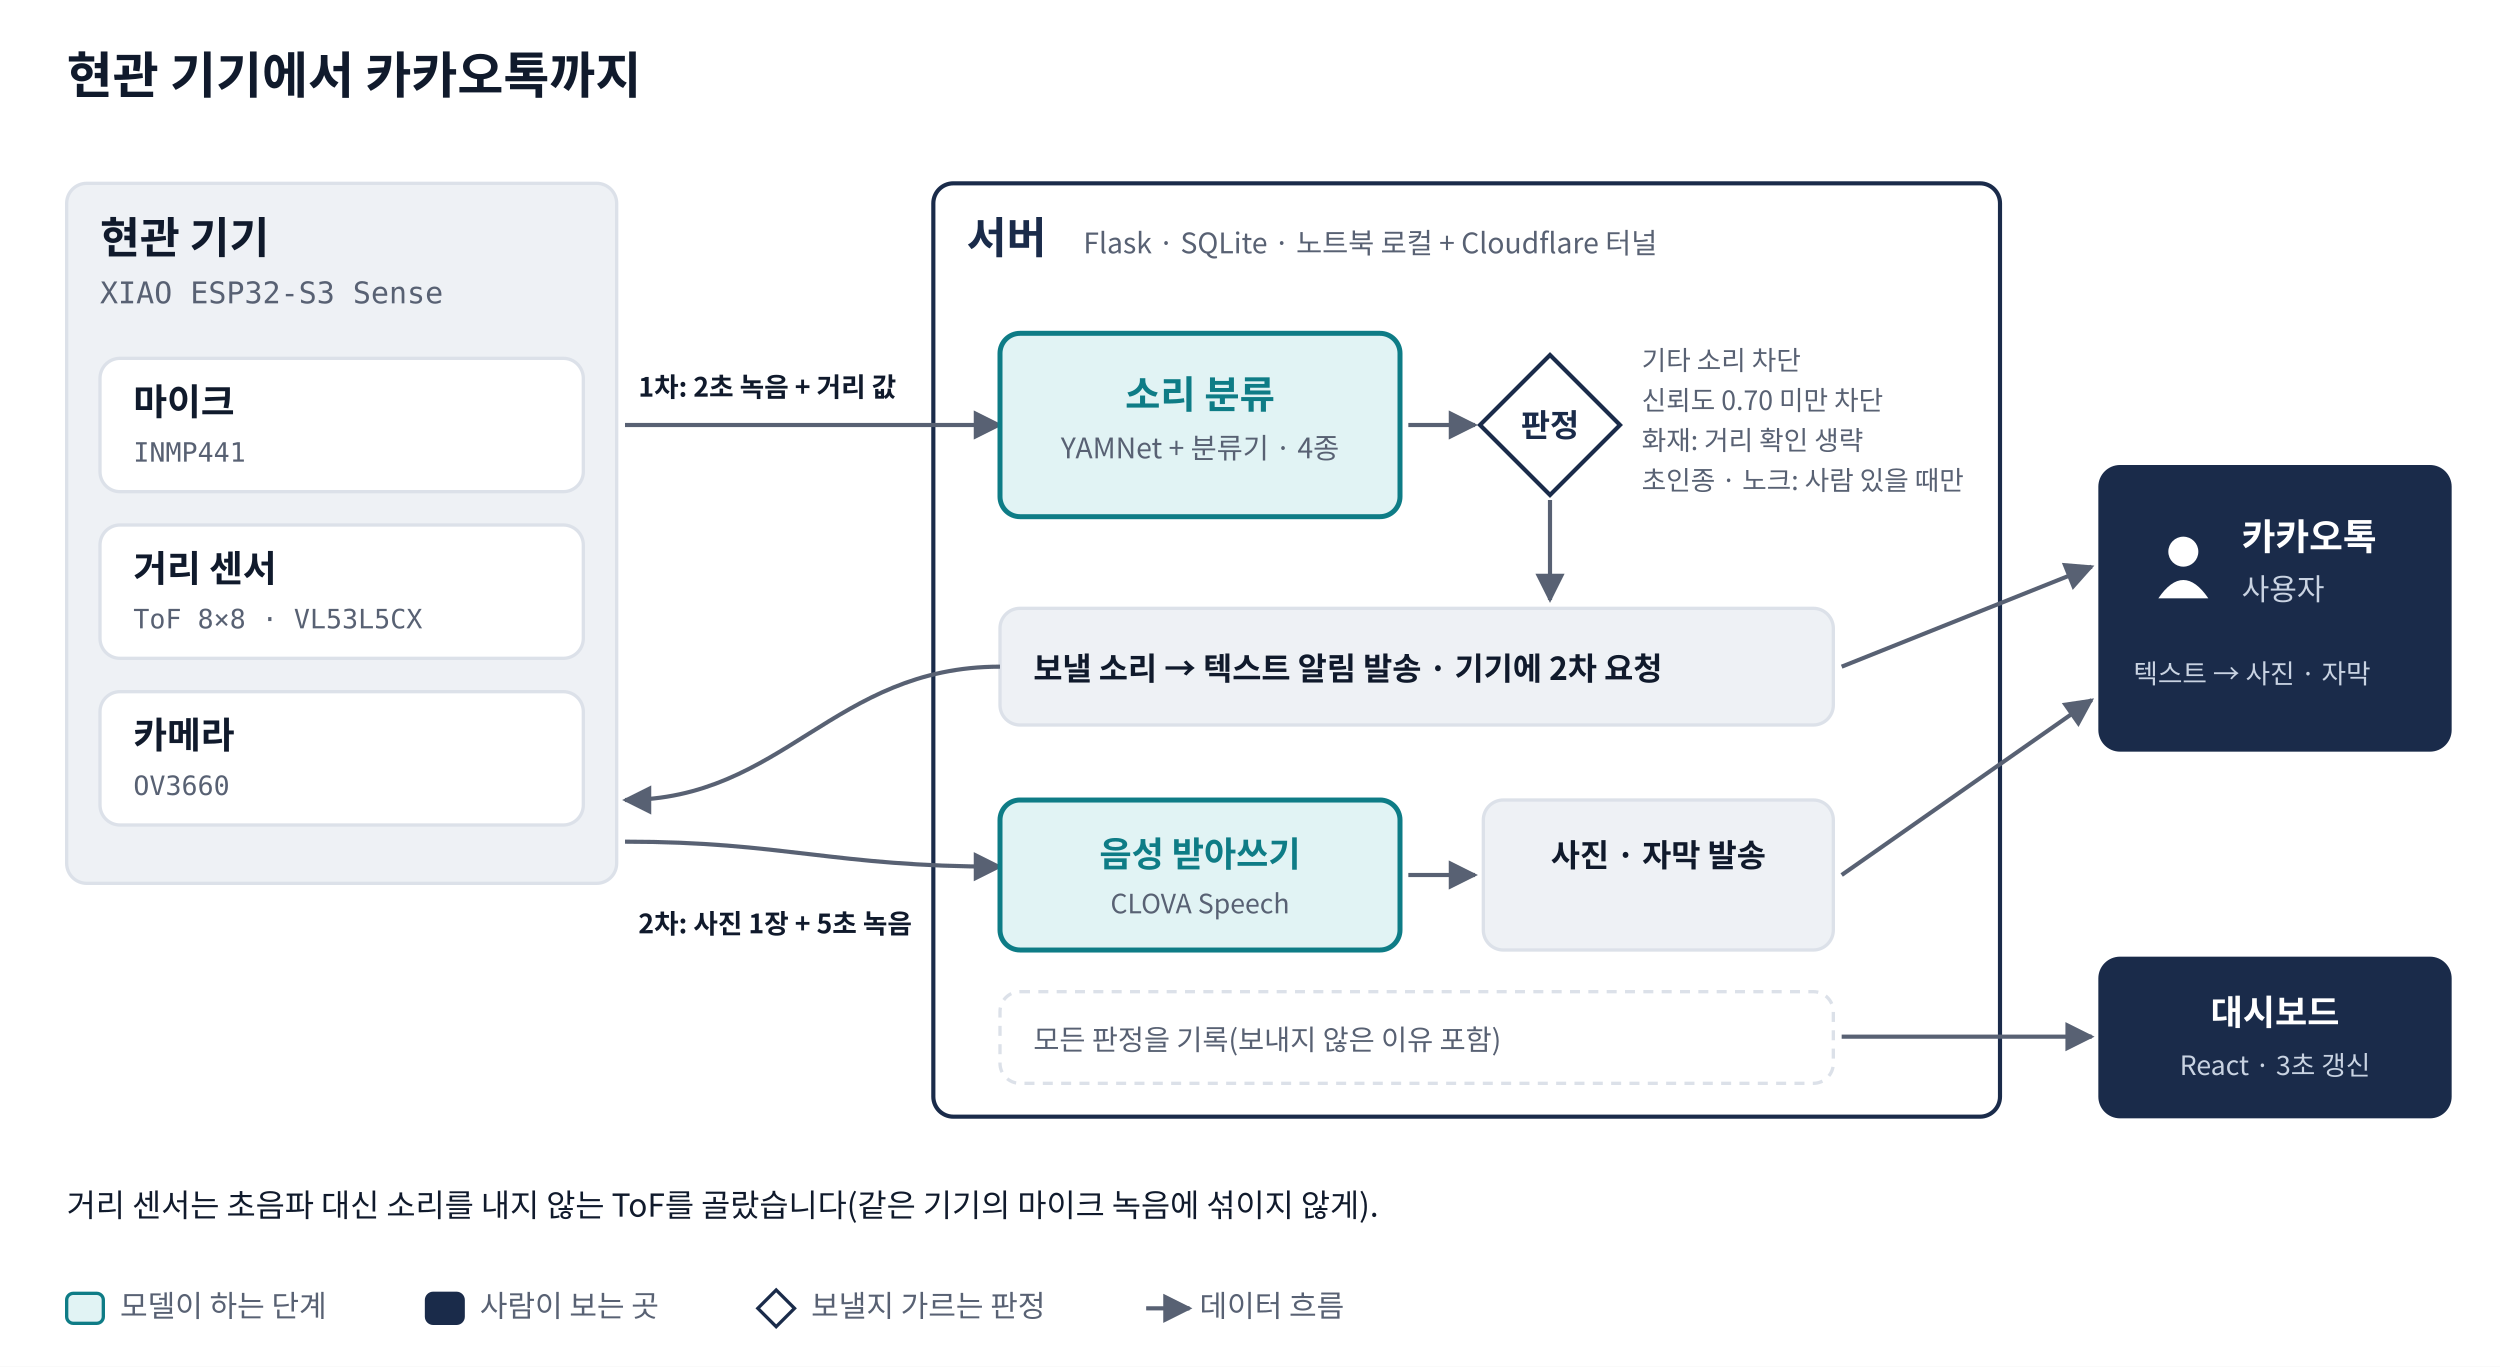
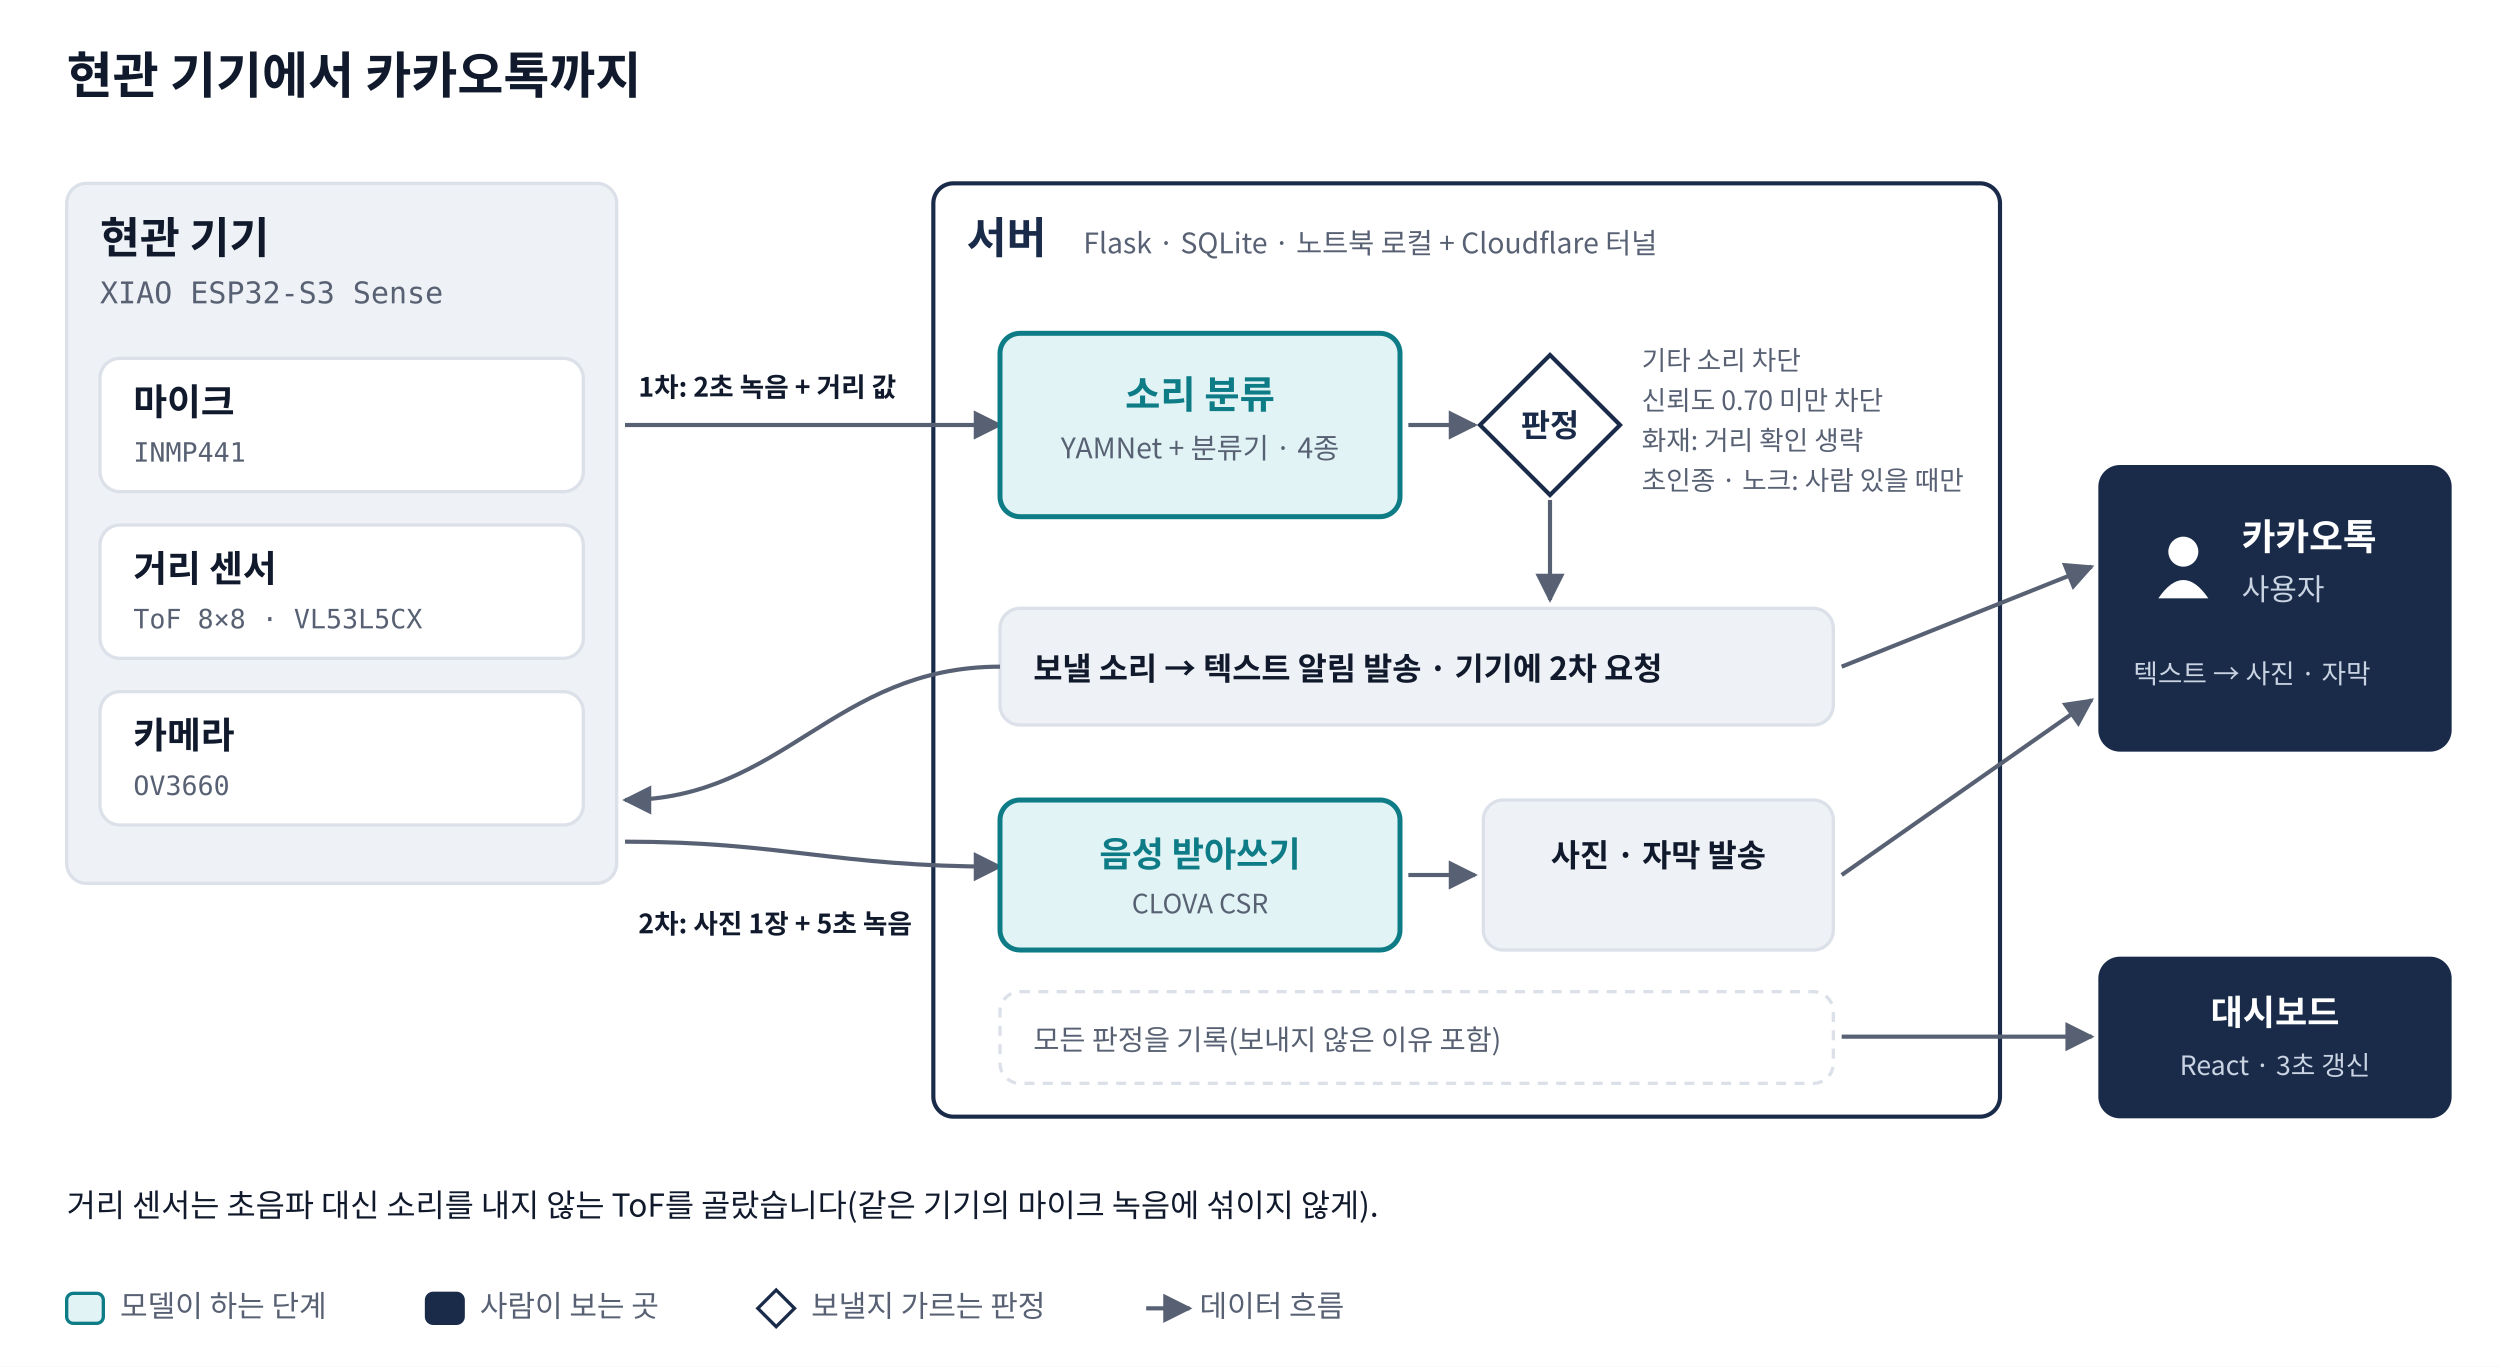
<svg xmlns="http://www.w3.org/2000/svg" viewBox="0 0 1500 820" width="1500" height="820" role="img" aria-label="띵동 시스템 구성도">
  <defs>
    <marker id="ah" viewBox="0 0 10 10" refX="9" refY="5" markerWidth="7" markerHeight="7" orient="auto-start-reverse">
      <path d="M0,0 L10,5 L0,10 z" fill="#586173" />
    </marker>
    <marker id="aht" viewBox="0 0 10 10" refX="9" refY="5" markerWidth="7" markerHeight="7" orient="auto-start-reverse">
      <path d="M0,0 L10,5 L0,10 z" fill="#0E7C86" />
    </marker>
    <pattern id="hatch" width="8" height="8" patternUnits="userSpaceOnUse" patternTransform="rotate(45)">
      <rect width="8" height="8" fill="#F1F3F6" />
      <line x1="0" y1="0" x2="0" y2="8" stroke="#C3CAD6" stroke-width="3" />
    </pattern>
  </defs>
  <rect width="1500" height="820" fill="#FFFFFF" />
  <text x="40" y="56" font-family="Pretendard, 'Apple SD Gothic Neo', 'Malgun Gothic', 'Noto Sans KR', 'Noto Sans CJK KR', sans-serif" font-size="30" font-weight="700" fill="#101A2C" text-anchor="start">현관 기기에서 카카오톡까지</text>
  <rect x="40" y="110" width="330" height="420" rx="12" fill="#EEF1F5" stroke="#DCE1E9" stroke-width="2" opacity="1" />
  <text x="60" y="152" font-family="Pretendard, 'Apple SD Gothic Neo', 'Malgun Gothic', 'Noto Sans KR', 'Noto Sans CJK KR', sans-serif" font-size="26" font-weight="700" fill="#101A2C" text-anchor="start">현관 기기</text>
  <text x="60" y="182" font-family="'IBM Plex Mono', 'SFMono-Regular', Menlo, Consolas, monospace" font-size="18" font-weight="400" fill="#586173" text-anchor="start">XIAO ESP32-S3 Sense</text>
  <rect x="60" y="215" width="290" height="80" rx="12" fill="#FFFFFF" stroke="#DCE1E9" stroke-width="2" opacity="1" />
  <text x="80" y="249" font-family="Pretendard, 'Apple SD Gothic Neo', 'Malgun Gothic', 'Noto Sans KR', 'Noto Sans CJK KR', sans-serif" font-size="22" font-weight="600" fill="#101A2C" text-anchor="start">마이크</text>
  <text x="80" y="277" font-family="'IBM Plex Mono', 'SFMono-Regular', Menlo, Consolas, monospace" font-size="16" font-weight="400" fill="#586173" text-anchor="start">INMP441</text>
  <rect x="60" y="315" width="290" height="80" rx="12" fill="#FFFFFF" stroke="#DCE1E9" stroke-width="2" opacity="1" />
  <text x="80" y="349" font-family="Pretendard, 'Apple SD Gothic Neo', 'Malgun Gothic', 'Noto Sans KR', 'Noto Sans CJK KR', sans-serif" font-size="22" font-weight="600" fill="#101A2C" text-anchor="start">거리 센서</text>
  <text x="80" y="377" font-family="'IBM Plex Mono', 'SFMono-Regular', Menlo, Consolas, monospace" font-size="16" font-weight="400" fill="#586173" text-anchor="start">ToF 8×8 · VL53L5CX</text>
  <rect x="60" y="415" width="290" height="80" rx="12" fill="#FFFFFF" stroke="#DCE1E9" stroke-width="2" opacity="1" />
  <text x="80" y="449" font-family="Pretendard, 'Apple SD Gothic Neo', 'Malgun Gothic', 'Noto Sans KR', 'Noto Sans CJK KR', sans-serif" font-size="22" font-weight="600" fill="#101A2C" text-anchor="start">카메라</text>
  <text x="80" y="477" font-family="'IBM Plex Mono', 'SFMono-Regular', Menlo, Consolas, monospace" font-size="16" font-weight="400" fill="#586173" text-anchor="start">OV3660</text>
  <rect x="560" y="110" width="640" height="560" rx="12" fill="#FFFFFF" stroke="#1A2B4A" stroke-width="2.5" opacity="1" />
  <text x="580" y="152" font-family="Pretendard, 'Apple SD Gothic Neo', 'Malgun Gothic', 'Noto Sans KR', 'Noto Sans CJK KR', sans-serif" font-size="26" font-weight="700" fill="#1A2B4A" text-anchor="start">서버</text>
  <text x="650" y="152" font-family="Pretendard, 'Apple SD Gothic Neo', 'Malgun Gothic', 'Noto Sans KR', 'Noto Sans CJK KR', sans-serif" font-size="17" font-weight="400" fill="#586173" text-anchor="start">Flask · SQLite · 노트북 로컬 + Cloudflare 터널</text>
  <line x1="375" y1="255" x2="600" y2="255" stroke="#586173" stroke-width="2.5" marker-end="url(#ah)" />
  <text x="383" y="238" font-family="Pretendard, 'Apple SD Gothic Neo', 'Malgun Gothic', 'Noto Sans KR', 'Noto Sans CJK KR', sans-serif" font-size="16" font-weight="600" fill="#101A2C" text-anchor="start">1차: 2초 녹음 + 거리 값</text>
  <rect x="600" y="200" width="240" height="110" rx="12" fill="#E1F3F4" stroke="#0E7C86" stroke-width="3" opacity="1" />
  <text x="720" y="245" font-family="Pretendard, 'Apple SD Gothic Neo', 'Malgun Gothic', 'Noto Sans KR', 'Noto Sans CJK KR', sans-serif" font-size="23" font-weight="700" fill="#0E7C86" text-anchor="middle">소리 분류</text>
  <text x="720" y="275" font-family="Pretendard, 'Apple SD Gothic Neo', 'Malgun Gothic', 'Noto Sans KR', 'Noto Sans CJK KR', sans-serif" font-size="17" font-weight="400" fill="#586173" text-anchor="middle">YAMNet + 분류기 · 4종</text>
  <line x1="845" y1="255" x2="885" y2="255" stroke="#586173" stroke-width="2.5" marker-end="url(#ah)" />
  <polygon points="930,213 972,255 930,297 888,255" fill="#FFFFFF" stroke="#1A2B4A" stroke-width="2.5" />
  <text x="930" y="262" font-family="Pretendard, 'Apple SD Gothic Neo', 'Malgun Gothic', 'Noto Sans KR', 'Noto Sans CJK KR', sans-serif" font-size="19" font-weight="700" fill="#1A2B4A" text-anchor="middle">판정</text>
  <text x="985" y="222" font-family="Pretendard, 'Apple SD Gothic Neo', 'Malgun Gothic', 'Noto Sans KR', 'Noto Sans CJK KR', sans-serif" font-size="16" font-weight="400" fill="#586173" text-anchor="start">기타 소리 차단</text>
  <text x="985" y="246" font-family="Pretendard, 'Apple SD Gothic Neo', 'Malgun Gothic', 'Noto Sans KR', 'Noto Sans CJK KR', sans-serif" font-size="16" font-weight="400" fill="#586173" text-anchor="start">신뢰도 0.70 미만 차단</text>
  <text x="985" y="270" font-family="Pretendard, 'Apple SD Gothic Neo', 'Malgun Gothic', 'Noto Sans KR', 'Noto Sans CJK KR', sans-serif" font-size="16" font-weight="400" fill="#586173" text-anchor="start">화재: 거리 확인 생략</text>
  <text x="985" y="294" font-family="Pretendard, 'Apple SD Gothic Neo', 'Malgun Gothic', 'Noto Sans KR', 'Noto Sans CJK KR', sans-serif" font-size="16" font-weight="400" fill="#586173" text-anchor="start">초인종 · 노크: 사람 있을 때만</text>
  <line x1="930" y1="300" x2="930" y2="360" stroke="#586173" stroke-width="2.5" marker-end="url(#ah)" />
  <rect x="600" y="365" width="500" height="70" rx="12" fill="#EEF1F5" stroke="#DCE1E9" stroke-width="2" opacity="1" />
  <text x="620" y="408" font-family="Pretendard, 'Apple SD Gothic Neo', 'Malgun Gothic', 'Noto Sans KR', 'Noto Sans CJK KR', sans-serif" font-size="19" font-weight="600" fill="#101A2C" text-anchor="start">보낼 소리 → 텍스트 알림 발송 · 기기에 2차 요청</text>
  <path d="M600,400 C500,400 470,480 375,480" fill="none" stroke="#586173" stroke-width="2.5" marker-end="url(#ah)" />
  <path d="M375,505 C470,505 500,520 600,520" fill="none" stroke="#586173" stroke-width="2.5" marker-end="url(#ah)" />
  <text x="383" y="560" font-family="Pretendard, 'Apple SD Gothic Neo', 'Malgun Gothic', 'Noto Sans KR', 'Noto Sans CJK KR', sans-serif" font-size="16" font-weight="600" fill="#101A2C" text-anchor="start">2차: 사진 1장 + 5초 녹음</text>
  <rect x="600" y="480" width="240" height="90" rx="12" fill="#E1F3F4" stroke="#0E7C86" stroke-width="3" opacity="1" />
  <text x="720" y="520" font-family="Pretendard, 'Apple SD Gothic Neo', 'Malgun Gothic', 'Noto Sans KR', 'Noto Sans CJK KR', sans-serif" font-size="21" font-weight="700" fill="#0E7C86" text-anchor="middle">음성 받아쓰기</text>
-   <text x="720" y="548" font-family="Pretendard, 'Apple SD Gothic Neo', 'Malgun Gothic', 'Noto Sans KR', 'Noto Sans CJK KR', sans-serif" font-size="16" font-weight="400" fill="#586173" text-anchor="middle">CLOVA Speech</text>
+   <text x="720" y="548" font-family="Pretendard, 'Apple SD Gothic Neo', 'Malgun Gothic', 'Noto Sans KR', 'Noto Sans CJK KR', sans-serif" font-size="16" font-weight="400" fill="#586173" text-anchor="middle">CLOVA CSR</text>
  <line x1="845" y1="525" x2="885" y2="525" stroke="#586173" stroke-width="2.5" marker-end="url(#ah)" />
  <rect x="890" y="480" width="210" height="90" rx="12" fill="#EEF1F5" stroke="#DCE1E9" stroke-width="2" opacity="1" />
  <text x="995" y="520" font-family="Pretendard, 'Apple SD Gothic Neo', 'Malgun Gothic', 'Noto Sans KR', 'Noto Sans CJK KR', sans-serif" font-size="19" font-weight="600" fill="#101A2C" text-anchor="middle">사진 · 자막 발송</text>
  <rect x="600" y="595" width="500" height="55" rx="12" fill="#FFFFFF" stroke="#DCE1E9" stroke-width="2" stroke-dasharray="6 5" opacity="1" />
  <text x="620" y="630" font-family="Pretendard, 'Apple SD Gothic Neo', 'Malgun Gothic', 'Noto Sans KR', 'Noto Sans CJK KR', sans-serif" font-size="17" font-weight="500" fill="#586173" text-anchor="start">모든 판정을 기록(보내지 않은 이유 포함)</text>
  <line x1="1105" y1="400" x2="1255" y2="340" stroke="#586173" stroke-width="2.5" marker-end="url(#ah)" />
  <line x1="1105" y1="525" x2="1255" y2="420" stroke="#586173" stroke-width="2.5" marker-end="url(#ah)" />
  <rect x="1260" y="280" width="210" height="170" rx="12" fill="#1A2B4A" stroke="#1A2B4A" stroke-width="2" opacity="1" />
  <circle cx="1310" cy="331.0" r="9.0" fill="#FFFFFF" stroke="none" stroke-width="0" />
  <path d="M1295.0,359.0 Q1310,337.0 1325.0,359.0 Z" fill="#FFFFFF" />
  <text x="1345" y="330" font-family="Pretendard, 'Apple SD Gothic Neo', 'Malgun Gothic', 'Noto Sans KR', 'Noto Sans CJK KR', sans-serif" font-size="22" font-weight="700" fill="#FFFFFF" text-anchor="start">카카오톡</text>
  <text x="1345" y="360" font-family="Pretendard, 'Apple SD Gothic Neo', 'Malgun Gothic', 'Noto Sans KR', 'Noto Sans CJK KR', sans-serif" font-size="18" font-weight="400" fill="#C9D3E2" text-anchor="start">사용자</text>
  <text x="1280" y="410" font-family="Pretendard, 'Apple SD Gothic Neo', 'Malgun Gothic', 'Noto Sans KR', 'Noto Sans CJK KR', sans-serif" font-size="16" font-weight="500" fill="#C9D3E2" text-anchor="start">텍스트 → 사진 · 자막</text>
  <line x1="1105" y1="622" x2="1255" y2="622" stroke="#586173" stroke-width="2.5" marker-end="url(#ah)" />
  <rect x="1260" y="575" width="210" height="95" rx="12" fill="#1A2B4A" stroke="#1A2B4A" stroke-width="2" opacity="1" />
  <text x="1365" y="615" font-family="Pretendard, 'Apple SD Gothic Neo', 'Malgun Gothic', 'Noto Sans KR', 'Noto Sans CJK KR', sans-serif" font-size="21" font-weight="700" fill="#FFFFFF" text-anchor="middle">대시보드</text>
  <text x="1365" y="645" font-family="Pretendard, 'Apple SD Gothic Neo', 'Malgun Gothic', 'Noto Sans KR', 'Noto Sans CJK KR', sans-serif" font-size="16" font-weight="400" fill="#C9D3E2" text-anchor="middle">React · 3초 갱신</text>
  <text x="40" y="730" font-family="Pretendard, 'Apple SD Gothic Neo', 'Malgun Gothic', 'Noto Sans KR', 'Noto Sans CJK KR', sans-serif" font-size="19" font-weight="500" fill="#101A2C" text-anchor="start">거리 센서는 초음파 대신 소리를 내지 않는 ToF를 골랐습니다(같은 기기의 마이크 녹음에 섞이지 않게).</text>
  <rect x="40" y="776" width="22" height="18" rx="4" fill="#E1F3F4" stroke="#0E7C86" stroke-width="2" opacity="1" />
  <text x="72" y="790" font-family="Pretendard, 'Apple SD Gothic Neo', 'Malgun Gothic', 'Noto Sans KR', 'Noto Sans CJK KR', sans-serif" font-size="18" font-weight="400" fill="#586173" text-anchor="start">모델이 하는 단계</text>
  <rect x="255.9" y="776" width="22" height="18" rx="4" fill="#1A2B4A" stroke="#1A2B4A" stroke-width="2" opacity="1" />
  <text x="287.9" y="790" font-family="Pretendard, 'Apple SD Gothic Neo', 'Malgun Gothic', 'Noto Sans KR', 'Noto Sans CJK KR', sans-serif" font-size="18" font-weight="400" fill="#586173" text-anchor="start">사람이 보는 곳</text>
  <polygon points="465.7,774 476.7,785 465.7,796 454.7,785" fill="#FFFFFF" stroke="#1A2B4A" stroke-width="2" />
  <text x="486.7" y="790" font-family="Pretendard, 'Apple SD Gothic Neo', 'Malgun Gothic', 'Noto Sans KR', 'Noto Sans CJK KR', sans-serif" font-size="18" font-weight="400" fill="#586173" text-anchor="start">보낼지 가르는 판정</text>
  <line x1="687.7" y1="785" x2="713.7" y2="785" stroke="#586173" stroke-width="2.5" marker-end="url(#ah)" />
  <text x="719.7" y="790" font-family="Pretendard, 'Apple SD Gothic Neo', 'Malgun Gothic', 'Noto Sans KR', 'Noto Sans CJK KR', sans-serif" font-size="18" font-weight="400" fill="#586173" text-anchor="start">데이터 흐름</text>
</svg>
